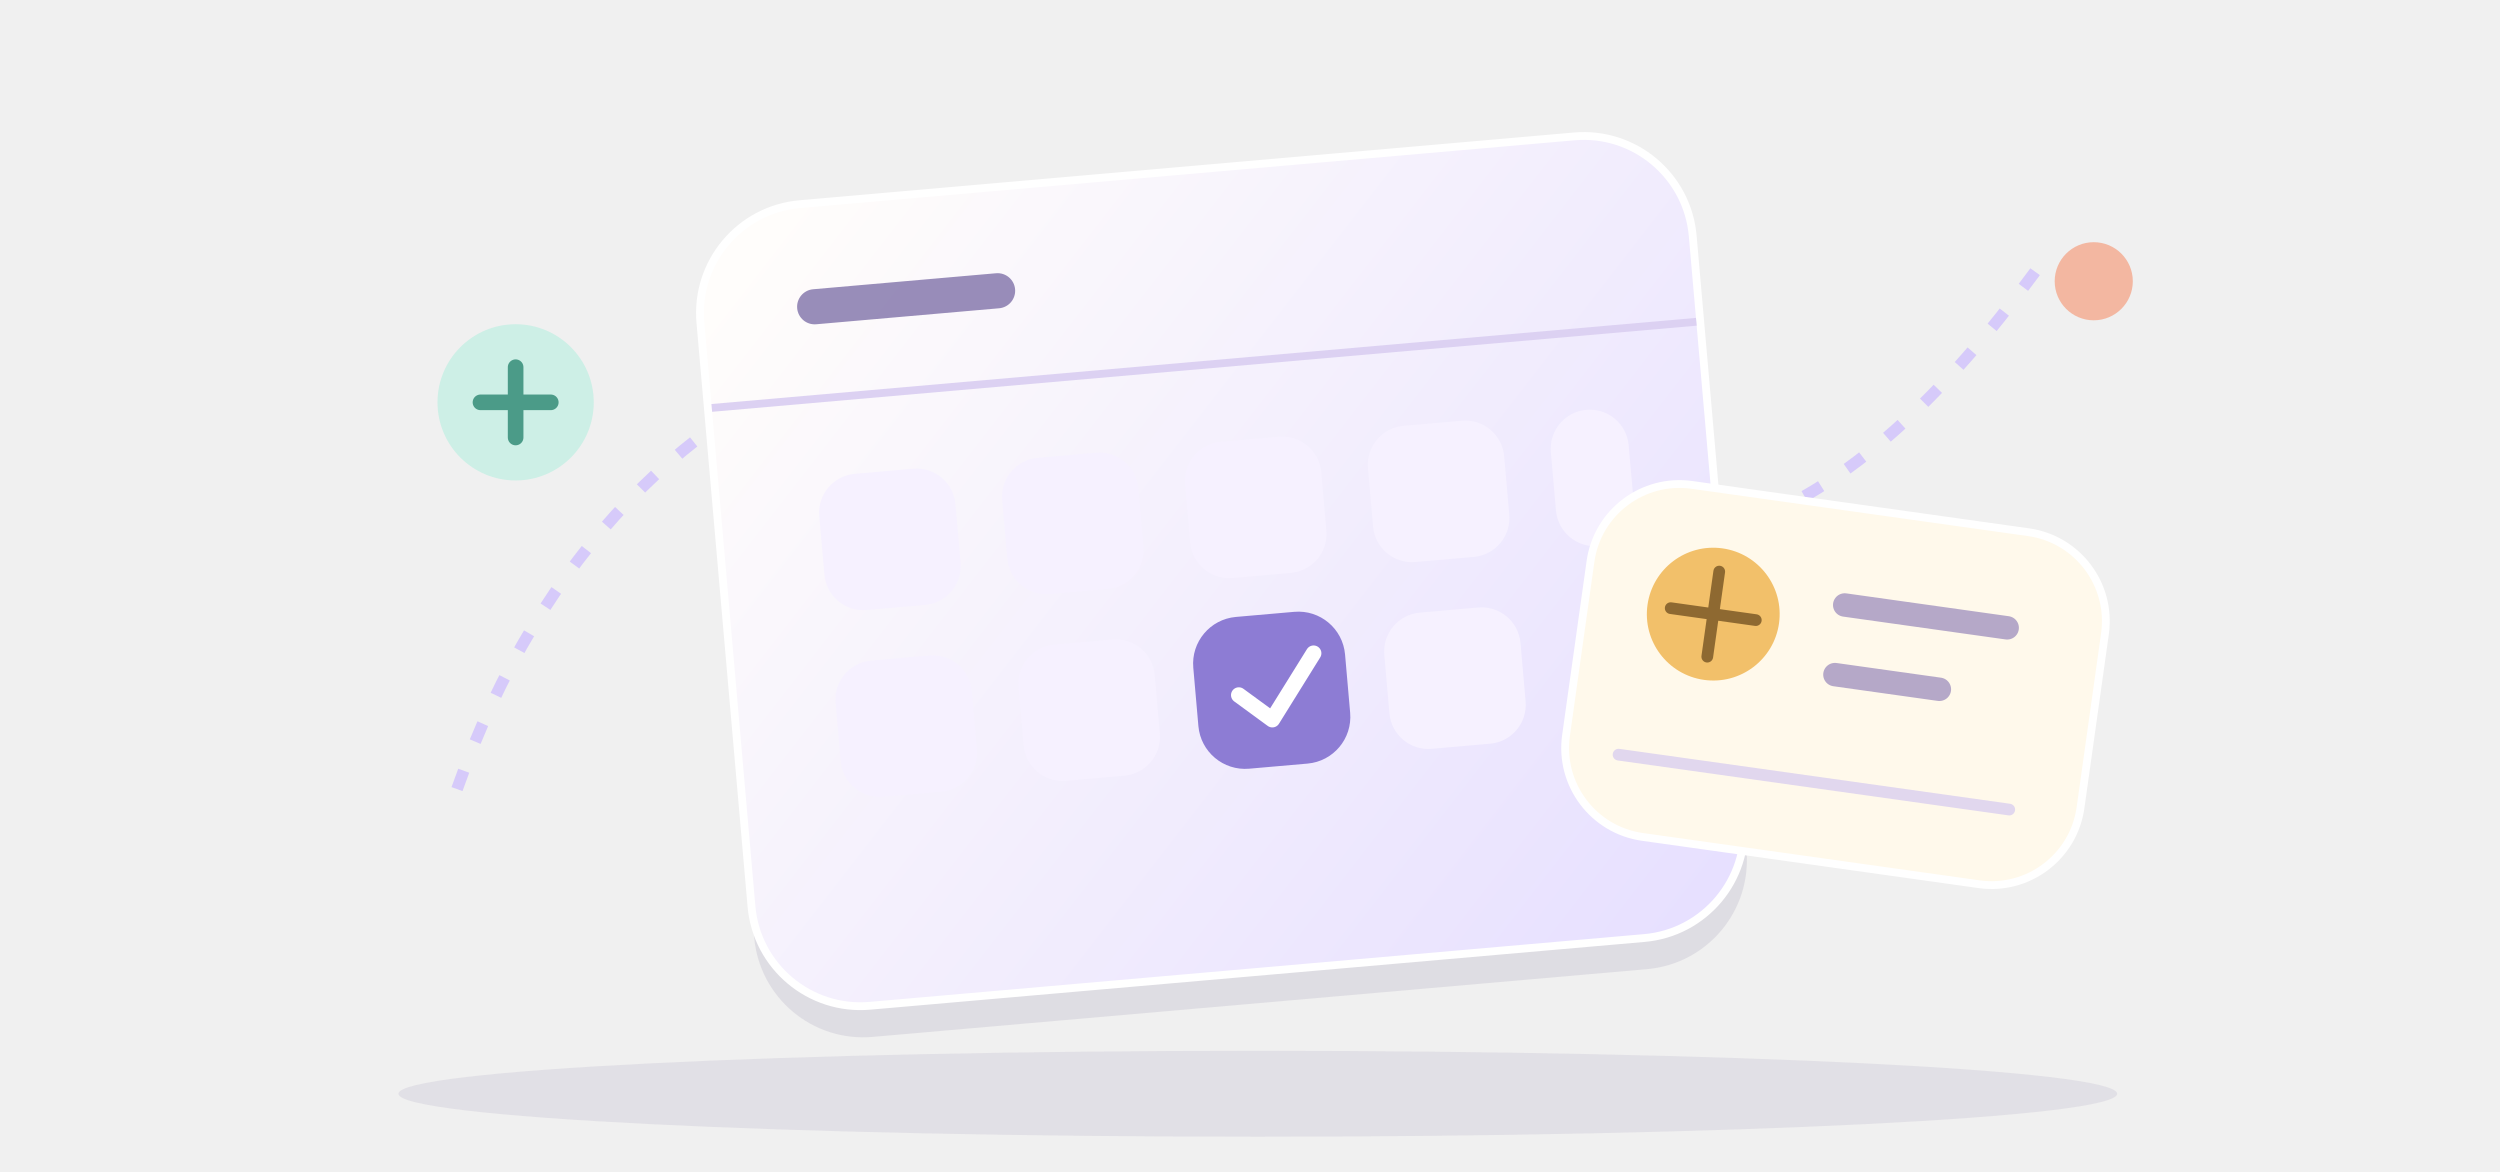
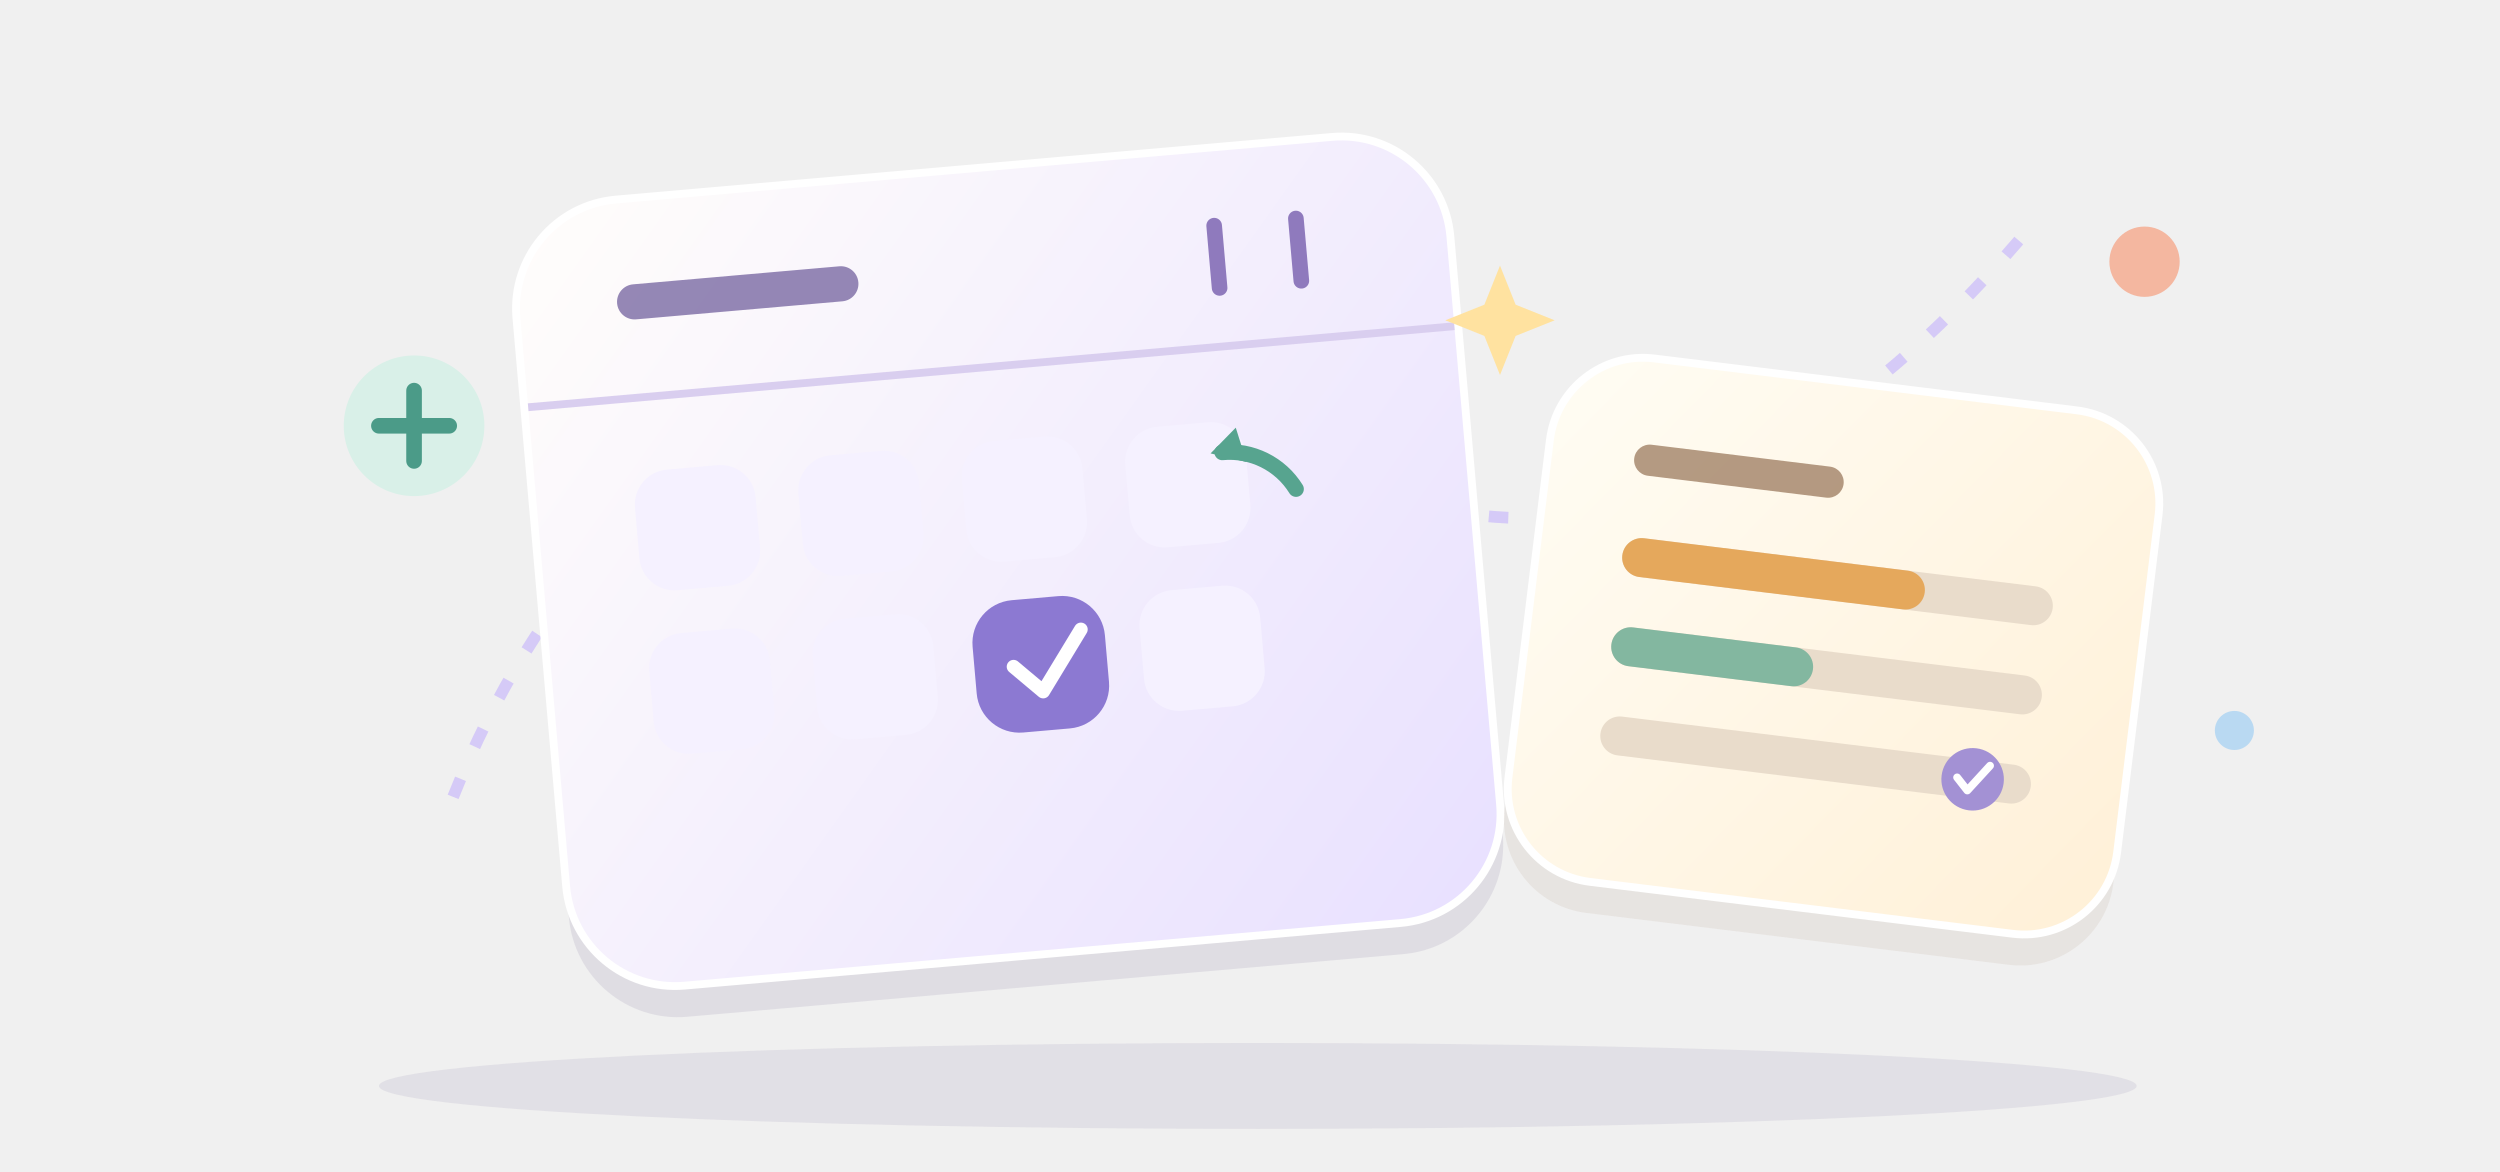
<svg xmlns="http://www.w3.org/2000/svg" width="640" height="300" viewBox="0 0 640 300" fill="none">
  <defs>
-     <linearGradient id="card" x1="205" y1="50" x2="421" y2="250" gradientUnits="userSpaceOnUse">
+     <linearGradient id="calendar" x1="138" y1="55" x2="370" y2="253" gradientUnits="userSpaceOnUse">
      <stop stop-color="#FFFDFB" />
-       <stop offset="1" stop-color="#E7E0FF" />
+       <stop offset="1" stop-color="#E8E0FF" />
+     </linearGradient>
+     <linearGradient id="progress" x1="379" y1="102" x2="548" y2="231" gradientUnits="userSpaceOnUse">
+       <stop stop-color="#FFFDF5" />
+       <stop offset="1" stop-color="#FFF0D7" />
    </linearGradient>
  </defs>
-   <ellipse cx="322" cy="280" rx="220" ry="11" fill="#37246D" opacity=".08" />
-   <path d="M117 202C160 80 275 53 351 112c75 58 130 14 174-48" stroke="#D6CAFA" stroke-width="3" stroke-dasharray="5 8" />
-   <g transform="rotate(-5 304 154)">
-     <rect x="186" y="52" width="255" height="206" rx="28" fill="#30205F" opacity=".09" />
-     <rect x="186" y="44" width="255" height="206" rx="28" fill="url(#card)" stroke="#FFF" stroke-width="2" />
-     <path d="M187 94h253" stroke="#DCD1F2" stroke-width="2" />
-     <rect x="211" y="66" width="56" height="9" rx="4.5" fill="#72629F" opacity=".72" />
-     <g fill="#F6F1FF">
-       <rect x="212" y="114" width="35" height="35" rx="10" />
-       <rect x="259" y="114" width="35" height="35" rx="10" />
-       <rect x="306" y="114" width="35" height="35" rx="10" />
-       <rect x="353" y="114" width="35" height="35" rx="10" />
-       <rect x="400" y="114" width="20" height="35" rx="10" />
-       <rect x="212" y="162" width="35" height="35" rx="10" />
-       <rect x="259" y="162" width="35" height="35" rx="10" />
-       <rect x="306" y="162" width="35" height="35" rx="10" />
-       <rect x="353" y="162" width="35" height="35" rx="10" />
+   <ellipse cx="322" cy="278" rx="225" ry="11" fill="#37246D" opacity=".08" />
+   <path d="M116 204C159 96 250 71 326 114c68 39 134 15 193-55" stroke="#D5CAF7" stroke-width="3" stroke-dasharray="5 9" />
+   <g transform="rotate(-5 255 154)">
+     <rect x="139" y="51" width="240" height="202" rx="28" fill="#352063" opacity=".09" />
+     <rect x="139" y="43" width="240" height="202" rx="28" fill="url(#calendar)" stroke="#FFF" stroke-width="2" />
+     <path d="M140 94h238" stroke="#D9CEEF" stroke-width="2" />
+     <rect x="165" y="65" width="62" height="9" rx="4.5" fill="#74629F" opacity=".76" />
+     <path d="M319 63v16M340 63v16" stroke="#8F7ABD" stroke-width="4" stroke-linecap="round" />
+     <g fill="#F5F1FF">
+       <rect x="165" y="113" width="31" height="31" rx="9" />
+       <rect x="207" y="113" width="31" height="31" rx="9" />
+       <rect x="249" y="113" width="31" height="31" rx="9" />
+       <rect x="291" y="113" width="31" height="31" rx="9" />
+       <rect x="165" y="155" width="31" height="31" rx="9" />
+       <rect x="207" y="155" width="31" height="31" rx="9" />
+       <rect x="249" y="155" width="31" height="31" rx="9" />
+       <rect x="291" y="155" width="31" height="31" rx="9" />
    </g>
-     <rect x="304" y="159" width="39" height="39" rx="12" fill="#8D7CD4" />
-     <path d="M315 179l8 7 12-16" stroke="#FFF" stroke-width="4" stroke-linecap="round" stroke-linejoin="round" />
+     <rect x="248" y="154" width="34" height="34" rx="11" fill="#8C79D2" />
+     <path d="M258 171l7 7 11-15" stroke="#FFF" stroke-width="3.5" stroke-linecap="round" stroke-linejoin="round" />
+     <path d="M334 132a20 20 0 0 0-18-11" stroke="#57A48F" stroke-width="4" stroke-linecap="round" />
+     <path d="M320 115l-7 6 9 3" fill="#57A48F" />
  </g>
-   <g transform="rotate(8 472 171)">
-     <rect x="404" y="130" width="133" height="91" rx="23" fill="#FFF9EB" stroke="#FFF" stroke-width="2" />
-     <circle cx="437" cy="162" r="17" fill="#F2C06A" />
-     <path d="M437 151v22M426 162h22" stroke="#8E6931" stroke-width="3" stroke-linecap="round" />
-     <path d="M470 155h42M470 173h27" stroke="#B5A8C8" stroke-width="6" stroke-linecap="round" />
-     <path d="M418 201h101" stroke="#E1D7EE" stroke-width="3" stroke-linecap="round" />
+   <g transform="rotate(7 462 164)">
+     <rect x="391" y="105" width="157" height="135" rx="24" fill="#81542D" opacity=".08" />
+     <rect x="391" y="97" width="157" height="135" rx="24" fill="url(#progress)" stroke="#FFF" stroke-width="2" />
+     <rect x="413" y="119" width="54" height="8" rx="4" fill="#9B795D" opacity=".75" />
+     <rect x="413" y="143" width="111" height="10" rx="5" fill="#E9DCCB" />
+     <rect x="413" y="143" width="78" height="10" rx="5" fill="#E5A85C" />
+     <rect x="413" y="166" width="111" height="10" rx="5" fill="#E9DCCB" />
+     <rect x="413" y="166" width="52" height="10" rx="5" fill="#83B7A0" />
+     <rect x="413" y="189" width="111" height="10" rx="5" fill="#E9DCCB" />
+     <circle cx="509" cy="194" r="8" fill="#A391D4" />
+     <path d="M505 194l3 3 5-7" stroke="#FFF" stroke-width="2" stroke-linecap="round" stroke-linejoin="round" />
  </g>
-   <circle cx="132" cy="103" r="20" fill="#CDEFE6" />
-   <path d="M123 103h18M132 94v18" stroke="#4B9B88" stroke-width="4" stroke-linecap="round" />
-   <circle cx="536" cy="72" r="10" fill="#F3B7A1" />
+   <circle cx="106" cy="109" r="18" fill="#D9F0E8" />
+   <path d="M97 109h18M106 100v18" stroke="#4B9B88" stroke-width="4" stroke-linecap="round" />
+   <path d="M384 68l4 10 10 4-10 4-4 10-4-10-10-4 10-4z" fill="#FFE2A0" />
+   <circle cx="549" cy="67" r="9" fill="#F4B7A0" />
+   <circle cx="572" cy="187" r="5" fill="#B9D9F2" />
</svg>
